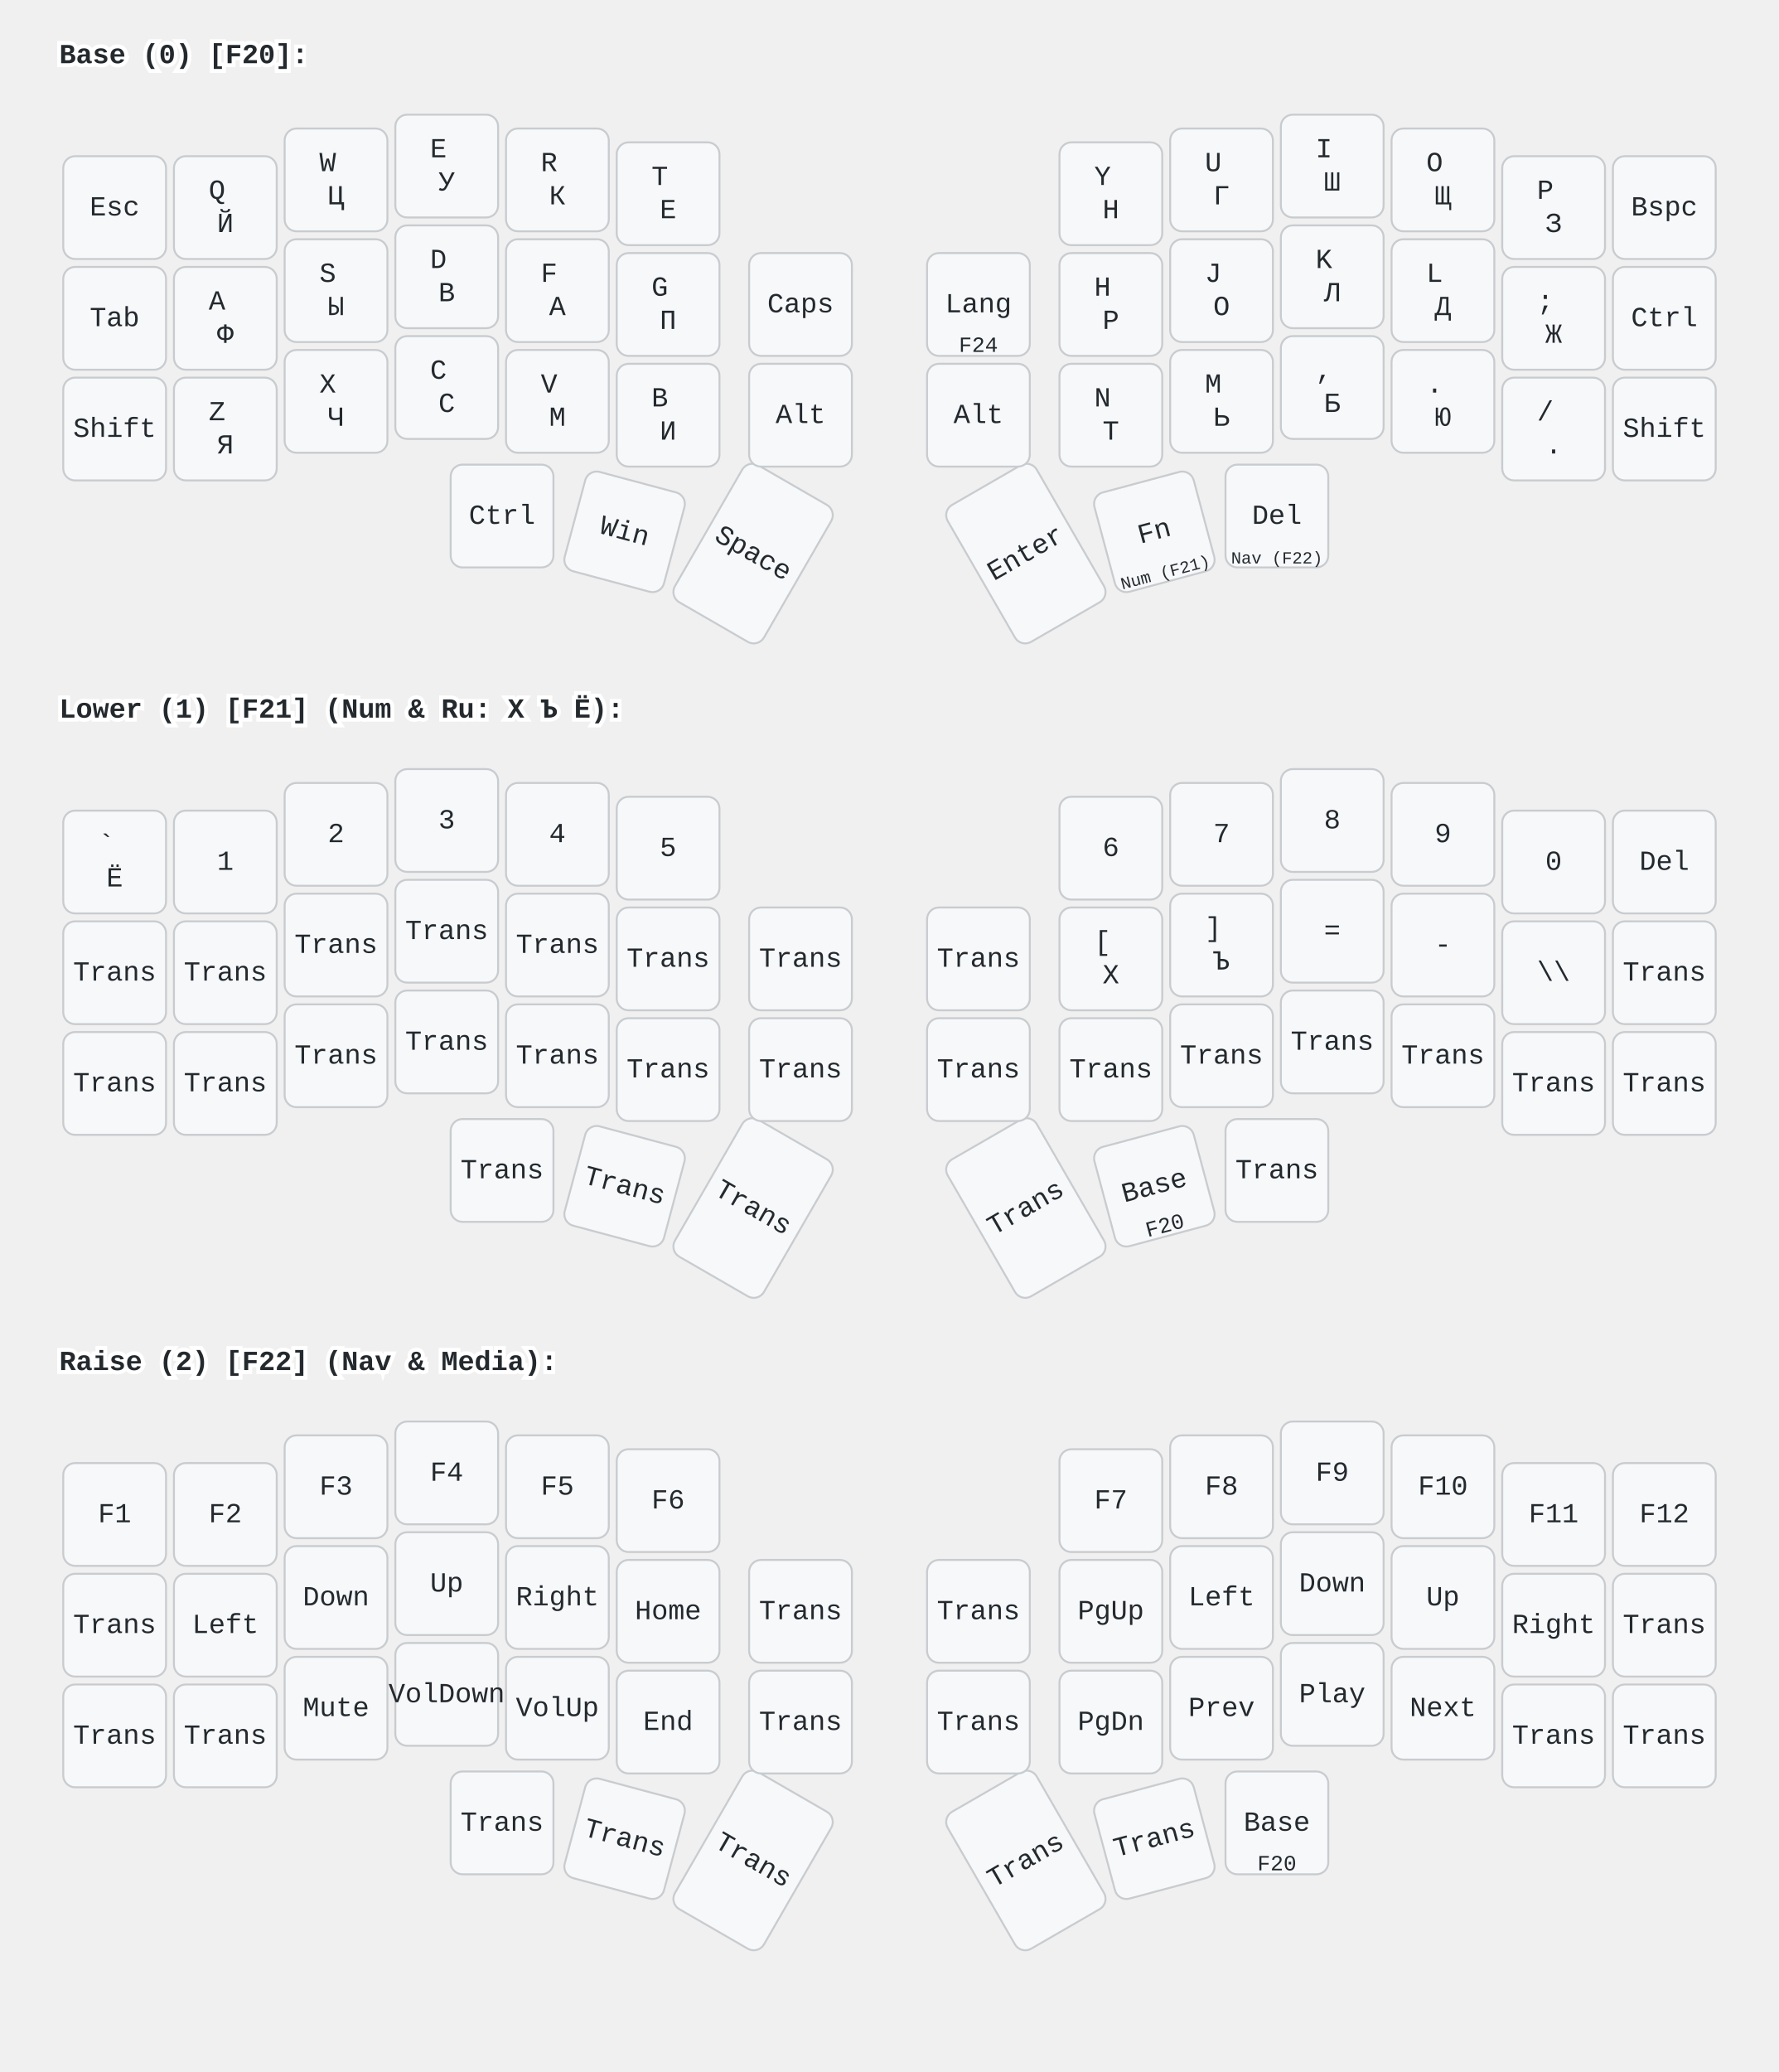
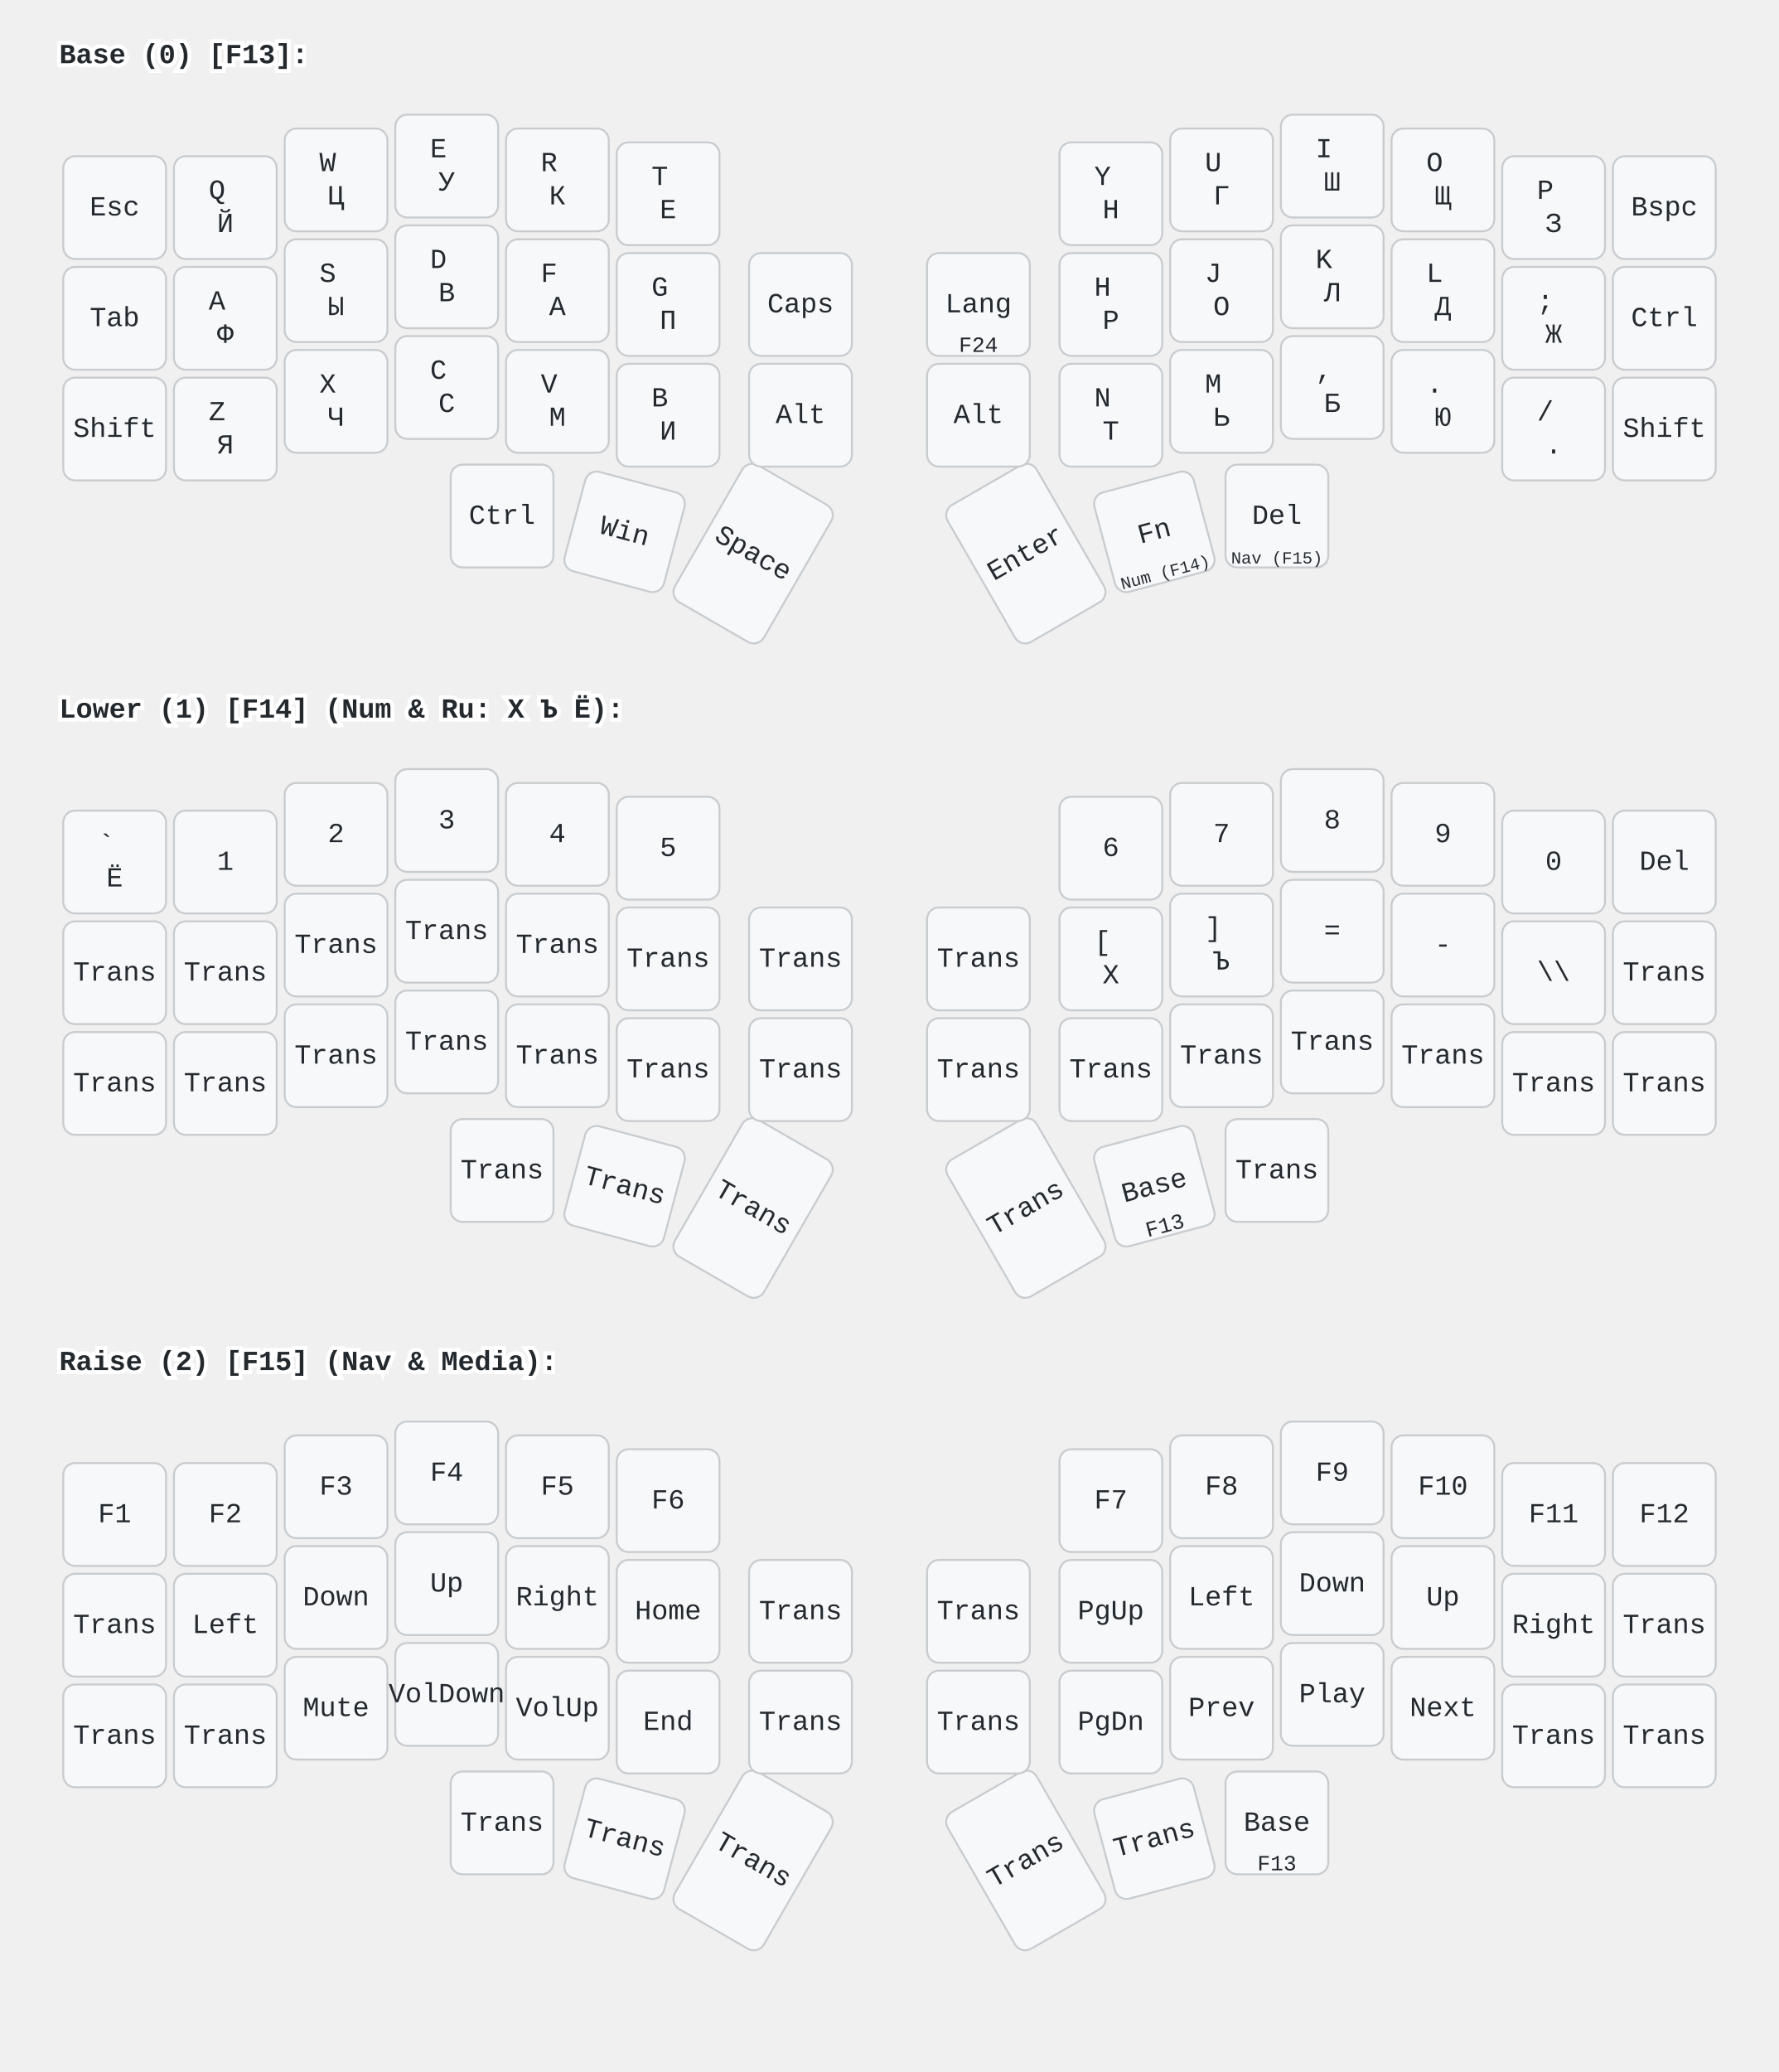
<svg xmlns="http://www.w3.org/2000/svg" width="900" height="1048" viewBox="0 0 900 1048" class="keymap">
  <style>/* inherit to force styles through use tags */
svg path {
    fill: inherit;
}

/* font and background color specifications */
svg.keymap {
    font-family: SFMono-Regular,Consolas,Liberation Mono,Menlo,monospace;
    font-size: 14px;
    font-kerning: normal;
    text-rendering: optimizeLegibility;
    fill: #24292e;
}

/* default key styling */
rect.key {
    fill: #f6f8fa;
}

rect.key, rect.combo {
    stroke: #c9cccf;
    stroke-width: 1;
}

/* default key side styling, only used is draw_key_sides is set */
rect.side {
    filter: brightness(90%);
}

/* color accent for combo boxes */
rect.combo, rect.combo-separate {
    fill: #cdf;
}

/* color accent for held keys */
rect.held, rect.combo.held {
    fill: #fdd;
}

/* color accent for ghost (optional) keys */
rect.ghost, rect.combo.ghost {
    stroke-dasharray: 4, 4;
    stroke-width: 2;
}

text {
    text-anchor: middle;
    dominant-baseline: middle;
}

/* styling for layer labels */
text.label {
    font-weight: bold;
    text-anchor: start;
    stroke: white;
    stroke-width: 4;
    paint-order: stroke;
}

/* styling for optional footer */
text.footer {
    text-anchor: end;
    dominant-baseline: auto;
    stroke: white;
    stroke-width: 4;
    paint-order: stroke;
}

/* styling for combo tap, and key non-tap label text */
text.combo, text.hold, text.shifted, text.left, text.right {
    font-size: 11px;
}

text.hold {
    text-anchor: middle;
    dominant-baseline: auto;
}

text.shifted {
    text-anchor: middle;
    dominant-baseline: hanging;
}

text.left {
    text-anchor: start;
}

text.right {
    text-anchor: end;
}

text.layer-activator {
    text-decoration: underline;
}

/* styling for hold/shifted label text in combo box */
text.combo.hold, text.combo.shifted, text.combo.left, text.combo.right {
    font-size: 8px;
}

/* lighter symbol for transparent keys */
text.trans {
    fill: #7b7e81;
}

/* styling for combo dendrons */
path.combo {
    stroke-width: 1;
    stroke: gray;
    fill: none;
}

/* Start Tabler Icons Cleanup */
/* cannot use height/width with glyphs */
.icon-tabler &gt; path {
    fill: inherit;
    stroke: inherit;
    stroke-width: 2;
}
/* hide tabler's default box */
.icon-tabler &gt; path[stroke="none"][fill="none"] {
    visibility: hidden;
}
/* End Tabler Icons Cleanup */
</style>
-   <g transform="translate(30, 0)" class="layer-Base (0) [F20]">
-     <text x="0" y="28" class="label" id="Base-0-F20">Base (0) [F20]:</text>
+   <g transform="translate(30, 0)" class="layer-Base (0) [F13]">
+     <text x="0" y="28" class="label" id="Base-0-F13">Base (0) [F13]:</text>
    <g transform="translate(0, 56)">
      <g transform="translate(28, 49)" class="key keypos-0">
        <rect rx="6" ry="6" x="-26" y="-26" width="52" height="52" class="key" />
        <text x="0" y="0" class="key tap">Esc</text>
      </g>
      <g transform="translate(84, 49)" class="key keypos-1">
        <rect rx="6" ry="6" x="-26" y="-26" width="52" height="52" class="key" />
        <text x="0" y="0" class="key tap">
          <tspan x="0" dy="-0.6em">Q</tspan>
          <tspan x="0" dy="1.2em">Й</tspan>
        </text>
      </g>
      <g transform="translate(140, 35)" class="key keypos-2">
        <rect rx="6" ry="6" x="-26" y="-26" width="52" height="52" class="key" />
        <text x="0" y="0" class="key tap">
          <tspan x="0" dy="-0.6em">W</tspan>
          <tspan x="0" dy="1.2em">Ц</tspan>
        </text>
      </g>
      <g transform="translate(196, 28)" class="key keypos-3">
        <rect rx="6" ry="6" x="-26" y="-26" width="52" height="52" class="key" />
        <text x="0" y="0" class="key tap">
          <tspan x="0" dy="-0.6em">E</tspan>
          <tspan x="0" dy="1.2em">У</tspan>
        </text>
      </g>
      <g transform="translate(252, 35)" class="key keypos-4">
        <rect rx="6" ry="6" x="-26" y="-26" width="52" height="52" class="key" />
        <text x="0" y="0" class="key tap">
          <tspan x="0" dy="-0.6em">R</tspan>
          <tspan x="0" dy="1.2em">К</tspan>
        </text>
      </g>
      <g transform="translate(308, 42)" class="key keypos-5">
        <rect rx="6" ry="6" x="-26" y="-26" width="52" height="52" class="key" />
        <text x="0" y="0" class="key tap">
          <tspan x="0" dy="-0.6em">T</tspan>
          <tspan x="0" dy="1.2em">Е</tspan>
        </text>
      </g>
      <g transform="translate(532, 42)" class="key keypos-6">
        <rect rx="6" ry="6" x="-26" y="-26" width="52" height="52" class="key" />
        <text x="0" y="0" class="key tap">
          <tspan x="0" dy="-0.6em">Y</tspan>
          <tspan x="0" dy="1.2em">Н</tspan>
        </text>
      </g>
      <g transform="translate(588, 35)" class="key keypos-7">
        <rect rx="6" ry="6" x="-26" y="-26" width="52" height="52" class="key" />
        <text x="0" y="0" class="key tap">
          <tspan x="0" dy="-0.6em">U</tspan>
          <tspan x="0" dy="1.2em">Г</tspan>
        </text>
      </g>
      <g transform="translate(644, 28)" class="key keypos-8">
        <rect rx="6" ry="6" x="-26" y="-26" width="52" height="52" class="key" />
        <text x="0" y="0" class="key tap">
          <tspan x="0" dy="-0.6em">I</tspan>
          <tspan x="0" dy="1.2em">Ш</tspan>
        </text>
      </g>
      <g transform="translate(700, 35)" class="key keypos-9">
        <rect rx="6" ry="6" x="-26" y="-26" width="52" height="52" class="key" />
        <text x="0" y="0" class="key tap">
          <tspan x="0" dy="-0.6em">O</tspan>
          <tspan x="0" dy="1.2em">Щ</tspan>
        </text>
      </g>
      <g transform="translate(756, 49)" class="key keypos-10">
        <rect rx="6" ry="6" x="-26" y="-26" width="52" height="52" class="key" />
        <text x="0" y="0" class="key tap">
          <tspan x="0" dy="-0.6em">P</tspan>
          <tspan x="0" dy="1.2em">З</tspan>
        </text>
      </g>
      <g transform="translate(812, 49)" class="key keypos-11">
        <rect rx="6" ry="6" x="-26" y="-26" width="52" height="52" class="key" />
        <text x="0" y="0" class="key tap">Bspc</text>
      </g>
      <g transform="translate(28, 105)" class="key keypos-12">
        <rect rx="6" ry="6" x="-26" y="-26" width="52" height="52" class="key" />
        <text x="0" y="0" class="key tap">Tab</text>
      </g>
      <g transform="translate(84, 105)" class="key keypos-13">
        <rect rx="6" ry="6" x="-26" y="-26" width="52" height="52" class="key" />
        <text x="0" y="0" class="key tap">
          <tspan x="0" dy="-0.6em">A</tspan>
          <tspan x="0" dy="1.2em">Ф</tspan>
        </text>
      </g>
      <g transform="translate(140, 91)" class="key keypos-14">
        <rect rx="6" ry="6" x="-26" y="-26" width="52" height="52" class="key" />
        <text x="0" y="0" class="key tap">
          <tspan x="0" dy="-0.6em">S</tspan>
          <tspan x="0" dy="1.2em">Ы</tspan>
        </text>
      </g>
      <g transform="translate(196, 84)" class="key keypos-15">
        <rect rx="6" ry="6" x="-26" y="-26" width="52" height="52" class="key" />
        <text x="0" y="0" class="key tap">
          <tspan x="0" dy="-0.6em">D</tspan>
          <tspan x="0" dy="1.2em">В</tspan>
        </text>
      </g>
      <g transform="translate(252, 91)" class="key keypos-16">
        <rect rx="6" ry="6" x="-26" y="-26" width="52" height="52" class="key" />
        <text x="0" y="0" class="key tap">
          <tspan x="0" dy="-0.6em">F</tspan>
          <tspan x="0" dy="1.2em">А</tspan>
        </text>
      </g>
      <g transform="translate(308, 98)" class="key keypos-17">
        <rect rx="6" ry="6" x="-26" y="-26" width="52" height="52" class="key" />
        <text x="0" y="0" class="key tap">
          <tspan x="0" dy="-0.6em">G</tspan>
          <tspan x="0" dy="1.2em">П</tspan>
        </text>
      </g>
      <g transform="translate(532, 98)" class="key keypos-18">
        <rect rx="6" ry="6" x="-26" y="-26" width="52" height="52" class="key" />
        <text x="0" y="0" class="key tap">
          <tspan x="0" dy="-0.6em">H</tspan>
          <tspan x="0" dy="1.2em">Р</tspan>
        </text>
      </g>
      <g transform="translate(588, 91)" class="key keypos-19">
        <rect rx="6" ry="6" x="-26" y="-26" width="52" height="52" class="key" />
        <text x="0" y="0" class="key tap">
          <tspan x="0" dy="-0.6em">J</tspan>
          <tspan x="0" dy="1.2em">О</tspan>
        </text>
      </g>
      <g transform="translate(644, 84)" class="key keypos-20">
        <rect rx="6" ry="6" x="-26" y="-26" width="52" height="52" class="key" />
        <text x="0" y="0" class="key tap">
          <tspan x="0" dy="-0.6em">K</tspan>
          <tspan x="0" dy="1.2em">Л</tspan>
        </text>
      </g>
      <g transform="translate(700, 91)" class="key keypos-21">
        <rect rx="6" ry="6" x="-26" y="-26" width="52" height="52" class="key" />
        <text x="0" y="0" class="key tap">
          <tspan x="0" dy="-0.6em">L</tspan>
          <tspan x="0" dy="1.2em">Д</tspan>
        </text>
      </g>
      <g transform="translate(756, 105)" class="key keypos-22">
        <rect rx="6" ry="6" x="-26" y="-26" width="52" height="52" class="key" />
        <text x="0" y="0" class="key tap">
          <tspan x="0" dy="-0.6em">;</tspan>
          <tspan x="0" dy="1.2em">Ж</tspan>
        </text>
      </g>
      <g transform="translate(812, 105)" class="key keypos-23">
        <rect rx="6" ry="6" x="-26" y="-26" width="52" height="52" class="key" />
        <text x="0" y="0" class="key tap">Ctrl</text>
      </g>
      <g transform="translate(28, 161)" class="key keypos-24">
        <rect rx="6" ry="6" x="-26" y="-26" width="52" height="52" class="key" />
        <text x="0" y="0" class="key tap">Shift</text>
      </g>
      <g transform="translate(84, 161)" class="key keypos-25">
        <rect rx="6" ry="6" x="-26" y="-26" width="52" height="52" class="key" />
        <text x="0" y="0" class="key tap">
          <tspan x="0" dy="-0.6em">Z</tspan>
          <tspan x="0" dy="1.2em">Я</tspan>
        </text>
      </g>
      <g transform="translate(140, 147)" class="key keypos-26">
        <rect rx="6" ry="6" x="-26" y="-26" width="52" height="52" class="key" />
        <text x="0" y="0" class="key tap">
          <tspan x="0" dy="-0.6em">X</tspan>
          <tspan x="0" dy="1.2em">Ч</tspan>
        </text>
      </g>
      <g transform="translate(196, 140)" class="key keypos-27">
        <rect rx="6" ry="6" x="-26" y="-26" width="52" height="52" class="key" />
        <text x="0" y="0" class="key tap">
          <tspan x="0" dy="-0.6em">C</tspan>
          <tspan x="0" dy="1.2em">С</tspan>
        </text>
      </g>
      <g transform="translate(252, 147)" class="key keypos-28">
        <rect rx="6" ry="6" x="-26" y="-26" width="52" height="52" class="key" />
        <text x="0" y="0" class="key tap">
          <tspan x="0" dy="-0.6em">V</tspan>
          <tspan x="0" dy="1.2em">М</tspan>
        </text>
      </g>
      <g transform="translate(308, 154)" class="key keypos-29">
        <rect rx="6" ry="6" x="-26" y="-26" width="52" height="52" class="key" />
        <text x="0" y="0" class="key tap">
          <tspan x="0" dy="-0.6em">B</tspan>
          <tspan x="0" dy="1.2em">И</tspan>
        </text>
      </g>
      <g transform="translate(532, 154)" class="key keypos-30">
        <rect rx="6" ry="6" x="-26" y="-26" width="52" height="52" class="key" />
        <text x="0" y="0" class="key tap">
          <tspan x="0" dy="-0.6em">N</tspan>
          <tspan x="0" dy="1.2em">Т</tspan>
        </text>
      </g>
      <g transform="translate(588, 147)" class="key keypos-31">
        <rect rx="6" ry="6" x="-26" y="-26" width="52" height="52" class="key" />
        <text x="0" y="0" class="key tap">
          <tspan x="0" dy="-0.6em">M</tspan>
          <tspan x="0" dy="1.2em">Ь</tspan>
        </text>
      </g>
      <g transform="translate(644, 140)" class="key keypos-32">
        <rect rx="6" ry="6" x="-26" y="-26" width="52" height="52" class="key" />
        <text x="0" y="0" class="key tap">
          <tspan x="0" dy="-0.6em">,</tspan>
          <tspan x="0" dy="1.2em">Б</tspan>
        </text>
      </g>
      <g transform="translate(700, 147)" class="key keypos-33">
        <rect rx="6" ry="6" x="-26" y="-26" width="52" height="52" class="key" />
        <text x="0" y="0" class="key tap">
          <tspan x="0" dy="-0.6em">.</tspan>
          <tspan x="0" dy="1.2em">Ю</tspan>
        </text>
      </g>
      <g transform="translate(756, 161)" class="key keypos-34">
        <rect rx="6" ry="6" x="-26" y="-26" width="52" height="52" class="key" />
        <text x="0" y="0" class="key tap">
          <tspan x="0" dy="-0.6em">/</tspan>
          <tspan x="0" dy="1.2em">.</tspan>
        </text>
      </g>
      <g transform="translate(812, 161)" class="key keypos-35">
        <rect rx="6" ry="6" x="-26" y="-26" width="52" height="52" class="key" />
        <text x="0" y="0" class="key tap">Shift</text>
      </g>
      <g transform="translate(224, 205)" class="key keypos-36">
        <rect rx="6" ry="6" x="-26" y="-26" width="52" height="52" class="key" />
        <text x="0" y="0" class="key tap">Ctrl</text>
      </g>
      <g transform="translate(286, 213) rotate(15.0)" class="key keypos-37">
        <rect rx="6" ry="6" x="-26" y="-26" width="52" height="52" class="key" />
        <text x="0" y="0" class="key tap">Win</text>
      </g>
      <g transform="translate(351, 224) rotate(30.0)" class="key keypos-38">
        <rect rx="6" ry="6" x="-26" y="-40" width="52" height="80" class="key" />
        <text x="0" y="0" class="key tap">Space</text>
      </g>
      <g transform="translate(489, 224) rotate(-30.0)" class="key keypos-39">
        <rect rx="6" ry="6" x="-26" y="-40" width="52" height="80" class="key" />
        <text x="0" y="0" class="key tap">Enter</text>
      </g>
      <g transform="translate(554, 213) rotate(-15.0)" class="key keypos-40">
        <rect rx="6" ry="6" x="-26" y="-26" width="52" height="52" class="key" />
        <text x="0" y="0" class="key tap">Fn</text>
        <text x="0" y="24" class="key hold">
-           <tspan style="font-size: 78%">Num (F21)</tspan>
+           <tspan style="font-size: 78%">Num (F14)</tspan>
        </text>
      </g>
      <g transform="translate(616, 205)" class="key keypos-41">
        <rect rx="6" ry="6" x="-26" y="-26" width="52" height="52" class="key" />
        <text x="0" y="0" class="key tap">Del</text>
        <text x="0" y="24" class="key hold">
-           <tspan style="font-size: 78%">Nav (F22)</tspan>
+           <tspan style="font-size: 78%">Nav (F15)</tspan>
        </text>
      </g>
      <g transform="translate(375, 98)" class="key keypos-42">
        <rect rx="6" ry="6" x="-26" y="-26" width="52" height="52" class="key" />
        <text x="0" y="0" class="key tap">Caps</text>
      </g>
      <g transform="translate(375, 154)" class="key keypos-43">
        <rect rx="6" ry="6" x="-26" y="-26" width="52" height="52" class="key" />
        <text x="0" y="0" class="key tap">Alt</text>
      </g>
      <g transform="translate(465, 98)" class="key keypos-44">
        <rect rx="6" ry="6" x="-26" y="-26" width="52" height="52" class="key" />
        <text x="0" y="0" class="key tap">Lang</text>
        <text x="0" y="24" class="key hold">F24</text>
      </g>
      <g transform="translate(465, 154)" class="key keypos-45">
        <rect rx="6" ry="6" x="-26" y="-26" width="52" height="52" class="key" />
        <text x="0" y="0" class="key tap">Alt</text>
      </g>
    </g>
  </g>
-   <g transform="translate(30, 331)" class="layer-Lower (1) [F21] (Num &amp; Ru: Х Ъ Ё)">
-     <text x="0" y="28" class="label" id="Lower-1-F21-Num--Ru:---">Lower (1) [F21] (Num &amp; Ru: Х Ъ Ё):</text>
+   <g transform="translate(30, 331)" class="layer-Lower (1) [F14] (Num &amp; Ru: Х Ъ Ё)">
+     <text x="0" y="28" class="label" id="Lower-1-F14-Num--Ru:---">Lower (1) [F14] (Num &amp; Ru: Х Ъ Ё):</text>
    <g transform="translate(0, 56)">
      <g transform="translate(28, 49)" class="key keypos-0">
        <rect rx="6" ry="6" x="-26" y="-26" width="52" height="52" class="key" />
        <text x="0" y="0" class="key tap">
          <tspan x="0" dy="-0.6em">`</tspan>
          <tspan x="0" dy="1.2em">Ё</tspan>
        </text>
      </g>
      <g transform="translate(84, 49)" class="key keypos-1">
        <rect rx="6" ry="6" x="-26" y="-26" width="52" height="52" class="key" />
        <text x="0" y="0" class="key tap">1</text>
      </g>
      <g transform="translate(140, 35)" class="key keypos-2">
        <rect rx="6" ry="6" x="-26" y="-26" width="52" height="52" class="key" />
        <text x="0" y="0" class="key tap">2</text>
      </g>
      <g transform="translate(196, 28)" class="key keypos-3">
        <rect rx="6" ry="6" x="-26" y="-26" width="52" height="52" class="key" />
        <text x="0" y="0" class="key tap">3</text>
      </g>
      <g transform="translate(252, 35)" class="key keypos-4">
        <rect rx="6" ry="6" x="-26" y="-26" width="52" height="52" class="key" />
        <text x="0" y="0" class="key tap">4</text>
      </g>
      <g transform="translate(308, 42)" class="key keypos-5">
        <rect rx="6" ry="6" x="-26" y="-26" width="52" height="52" class="key" />
        <text x="0" y="0" class="key tap">5</text>
      </g>
      <g transform="translate(532, 42)" class="key keypos-6">
        <rect rx="6" ry="6" x="-26" y="-26" width="52" height="52" class="key" />
        <text x="0" y="0" class="key tap">6</text>
      </g>
      <g transform="translate(588, 35)" class="key keypos-7">
        <rect rx="6" ry="6" x="-26" y="-26" width="52" height="52" class="key" />
        <text x="0" y="0" class="key tap">7</text>
      </g>
      <g transform="translate(644, 28)" class="key keypos-8">
        <rect rx="6" ry="6" x="-26" y="-26" width="52" height="52" class="key" />
        <text x="0" y="0" class="key tap">8</text>
      </g>
      <g transform="translate(700, 35)" class="key keypos-9">
        <rect rx="6" ry="6" x="-26" y="-26" width="52" height="52" class="key" />
        <text x="0" y="0" class="key tap">9</text>
      </g>
      <g transform="translate(756, 49)" class="key keypos-10">
        <rect rx="6" ry="6" x="-26" y="-26" width="52" height="52" class="key" />
        <text x="0" y="0" class="key tap">0</text>
      </g>
      <g transform="translate(812, 49)" class="key keypos-11">
        <rect rx="6" ry="6" x="-26" y="-26" width="52" height="52" class="key" />
        <text x="0" y="0" class="key tap">Del</text>
      </g>
      <g transform="translate(28, 105)" class="key keypos-12">
        <rect rx="6" ry="6" x="-26" y="-26" width="52" height="52" class="key" />
        <text x="0" y="0" class="key tap">Trans</text>
      </g>
      <g transform="translate(84, 105)" class="key keypos-13">
        <rect rx="6" ry="6" x="-26" y="-26" width="52" height="52" class="key" />
        <text x="0" y="0" class="key tap">Trans</text>
      </g>
      <g transform="translate(140, 91)" class="key keypos-14">
        <rect rx="6" ry="6" x="-26" y="-26" width="52" height="52" class="key" />
        <text x="0" y="0" class="key tap">Trans</text>
      </g>
      <g transform="translate(196, 84)" class="key keypos-15">
        <rect rx="6" ry="6" x="-26" y="-26" width="52" height="52" class="key" />
        <text x="0" y="0" class="key tap">Trans</text>
      </g>
      <g transform="translate(252, 91)" class="key keypos-16">
        <rect rx="6" ry="6" x="-26" y="-26" width="52" height="52" class="key" />
        <text x="0" y="0" class="key tap">Trans</text>
      </g>
      <g transform="translate(308, 98)" class="key keypos-17">
        <rect rx="6" ry="6" x="-26" y="-26" width="52" height="52" class="key" />
        <text x="0" y="0" class="key tap">Trans</text>
      </g>
      <g transform="translate(532, 98)" class="key keypos-18">
        <rect rx="6" ry="6" x="-26" y="-26" width="52" height="52" class="key" />
        <text x="0" y="0" class="key tap">
          <tspan x="0" dy="-0.6em">[</tspan>
          <tspan x="0" dy="1.2em">Х</tspan>
        </text>
      </g>
      <g transform="translate(588, 91)" class="key keypos-19">
        <rect rx="6" ry="6" x="-26" y="-26" width="52" height="52" class="key" />
        <text x="0" y="0" class="key tap">
          <tspan x="0" dy="-0.6em">]</tspan>
          <tspan x="0" dy="1.2em">Ъ</tspan>
        </text>
      </g>
      <g transform="translate(644, 84)" class="key keypos-20">
        <rect rx="6" ry="6" x="-26" y="-26" width="52" height="52" class="key" />
        <text x="0" y="0" class="key tap">=</text>
      </g>
      <g transform="translate(700, 91)" class="key keypos-21">
        <rect rx="6" ry="6" x="-26" y="-26" width="52" height="52" class="key" />
        <text x="0" y="0" class="key tap">-</text>
      </g>
      <g transform="translate(756, 105)" class="key keypos-22">
        <rect rx="6" ry="6" x="-26" y="-26" width="52" height="52" class="key" />
        <text x="0" y="0" class="key tap">\\</text>
      </g>
      <g transform="translate(812, 105)" class="key keypos-23">
        <rect rx="6" ry="6" x="-26" y="-26" width="52" height="52" class="key" />
        <text x="0" y="0" class="key tap">Trans</text>
      </g>
      <g transform="translate(28, 161)" class="key keypos-24">
        <rect rx="6" ry="6" x="-26" y="-26" width="52" height="52" class="key" />
        <text x="0" y="0" class="key tap">Trans</text>
      </g>
      <g transform="translate(84, 161)" class="key keypos-25">
        <rect rx="6" ry="6" x="-26" y="-26" width="52" height="52" class="key" />
        <text x="0" y="0" class="key tap">Trans</text>
      </g>
      <g transform="translate(140, 147)" class="key keypos-26">
        <rect rx="6" ry="6" x="-26" y="-26" width="52" height="52" class="key" />
        <text x="0" y="0" class="key tap">Trans</text>
      </g>
      <g transform="translate(196, 140)" class="key keypos-27">
        <rect rx="6" ry="6" x="-26" y="-26" width="52" height="52" class="key" />
        <text x="0" y="0" class="key tap">Trans</text>
      </g>
      <g transform="translate(252, 147)" class="key keypos-28">
        <rect rx="6" ry="6" x="-26" y="-26" width="52" height="52" class="key" />
        <text x="0" y="0" class="key tap">Trans</text>
      </g>
      <g transform="translate(308, 154)" class="key keypos-29">
        <rect rx="6" ry="6" x="-26" y="-26" width="52" height="52" class="key" />
        <text x="0" y="0" class="key tap">Trans</text>
      </g>
      <g transform="translate(532, 154)" class="key keypos-30">
        <rect rx="6" ry="6" x="-26" y="-26" width="52" height="52" class="key" />
        <text x="0" y="0" class="key tap">Trans</text>
      </g>
      <g transform="translate(588, 147)" class="key keypos-31">
        <rect rx="6" ry="6" x="-26" y="-26" width="52" height="52" class="key" />
        <text x="0" y="0" class="key tap">Trans</text>
      </g>
      <g transform="translate(644, 140)" class="key keypos-32">
        <rect rx="6" ry="6" x="-26" y="-26" width="52" height="52" class="key" />
        <text x="0" y="0" class="key tap">Trans</text>
      </g>
      <g transform="translate(700, 147)" class="key keypos-33">
        <rect rx="6" ry="6" x="-26" y="-26" width="52" height="52" class="key" />
        <text x="0" y="0" class="key tap">Trans</text>
      </g>
      <g transform="translate(756, 161)" class="key keypos-34">
        <rect rx="6" ry="6" x="-26" y="-26" width="52" height="52" class="key" />
        <text x="0" y="0" class="key tap">Trans</text>
      </g>
      <g transform="translate(812, 161)" class="key keypos-35">
        <rect rx="6" ry="6" x="-26" y="-26" width="52" height="52" class="key" />
        <text x="0" y="0" class="key tap">Trans</text>
      </g>
      <g transform="translate(224, 205)" class="key keypos-36">
        <rect rx="6" ry="6" x="-26" y="-26" width="52" height="52" class="key" />
        <text x="0" y="0" class="key tap">Trans</text>
      </g>
      <g transform="translate(286, 213) rotate(15.0)" class="key keypos-37">
        <rect rx="6" ry="6" x="-26" y="-26" width="52" height="52" class="key" />
        <text x="0" y="0" class="key tap">Trans</text>
      </g>
      <g transform="translate(351, 224) rotate(30.0)" class="key keypos-38">
        <rect rx="6" ry="6" x="-26" y="-40" width="52" height="80" class="key" />
        <text x="0" y="0" class="key tap">Trans</text>
      </g>
      <g transform="translate(489, 224) rotate(-30.0)" class="key keypos-39">
        <rect rx="6" ry="6" x="-26" y="-40" width="52" height="80" class="key" />
        <text x="0" y="0" class="key tap">Trans</text>
      </g>
      <g transform="translate(554, 213) rotate(-15.0)" class="key keypos-40">
        <rect rx="6" ry="6" x="-26" y="-26" width="52" height="52" class="key" />
        <text x="0" y="0" class="key tap">Base</text>
-         <text x="0" y="24" class="key hold">F20</text>
+         <text x="0" y="24" class="key hold">F13</text>
      </g>
      <g transform="translate(616, 205)" class="key keypos-41">
        <rect rx="6" ry="6" x="-26" y="-26" width="52" height="52" class="key" />
        <text x="0" y="0" class="key tap">Trans</text>
      </g>
      <g transform="translate(375, 98)" class="key keypos-42">
        <rect rx="6" ry="6" x="-26" y="-26" width="52" height="52" class="key" />
        <text x="0" y="0" class="key tap">Trans</text>
      </g>
      <g transform="translate(375, 154)" class="key keypos-43">
        <rect rx="6" ry="6" x="-26" y="-26" width="52" height="52" class="key" />
        <text x="0" y="0" class="key tap">Trans</text>
      </g>
      <g transform="translate(465, 98)" class="key keypos-44">
        <rect rx="6" ry="6" x="-26" y="-26" width="52" height="52" class="key" />
        <text x="0" y="0" class="key tap">Trans</text>
      </g>
      <g transform="translate(465, 154)" class="key keypos-45">
        <rect rx="6" ry="6" x="-26" y="-26" width="52" height="52" class="key" />
        <text x="0" y="0" class="key tap">Trans</text>
      </g>
    </g>
  </g>
-   <g transform="translate(30, 661)" class="layer-Raise (2) [F22] (Nav &amp; Media)">
-     <text x="0" y="28" class="label" id="Raise-2-F22-Nav--Media">Raise (2) [F22] (Nav &amp; Media):</text>
+   <g transform="translate(30, 661)" class="layer-Raise (2) [F15] (Nav &amp; Media)">
+     <text x="0" y="28" class="label" id="Raise-2-F15-Nav--Media">Raise (2) [F15] (Nav &amp; Media):</text>
    <g transform="translate(0, 56)">
      <g transform="translate(28, 49)" class="key keypos-0">
        <rect rx="6" ry="6" x="-26" y="-26" width="52" height="52" class="key" />
        <text x="0" y="0" class="key tap">F1</text>
      </g>
      <g transform="translate(84, 49)" class="key keypos-1">
        <rect rx="6" ry="6" x="-26" y="-26" width="52" height="52" class="key" />
        <text x="0" y="0" class="key tap">F2</text>
      </g>
      <g transform="translate(140, 35)" class="key keypos-2">
        <rect rx="6" ry="6" x="-26" y="-26" width="52" height="52" class="key" />
        <text x="0" y="0" class="key tap">F3</text>
      </g>
      <g transform="translate(196, 28)" class="key keypos-3">
        <rect rx="6" ry="6" x="-26" y="-26" width="52" height="52" class="key" />
        <text x="0" y="0" class="key tap">F4</text>
      </g>
      <g transform="translate(252, 35)" class="key keypos-4">
        <rect rx="6" ry="6" x="-26" y="-26" width="52" height="52" class="key" />
        <text x="0" y="0" class="key tap">F5</text>
      </g>
      <g transform="translate(308, 42)" class="key keypos-5">
        <rect rx="6" ry="6" x="-26" y="-26" width="52" height="52" class="key" />
        <text x="0" y="0" class="key tap">F6</text>
      </g>
      <g transform="translate(532, 42)" class="key keypos-6">
        <rect rx="6" ry="6" x="-26" y="-26" width="52" height="52" class="key" />
        <text x="0" y="0" class="key tap">F7</text>
      </g>
      <g transform="translate(588, 35)" class="key keypos-7">
        <rect rx="6" ry="6" x="-26" y="-26" width="52" height="52" class="key" />
        <text x="0" y="0" class="key tap">F8</text>
      </g>
      <g transform="translate(644, 28)" class="key keypos-8">
        <rect rx="6" ry="6" x="-26" y="-26" width="52" height="52" class="key" />
        <text x="0" y="0" class="key tap">F9</text>
      </g>
      <g transform="translate(700, 35)" class="key keypos-9">
        <rect rx="6" ry="6" x="-26" y="-26" width="52" height="52" class="key" />
        <text x="0" y="0" class="key tap">F10</text>
      </g>
      <g transform="translate(756, 49)" class="key keypos-10">
        <rect rx="6" ry="6" x="-26" y="-26" width="52" height="52" class="key" />
        <text x="0" y="0" class="key tap">F11</text>
      </g>
      <g transform="translate(812, 49)" class="key keypos-11">
        <rect rx="6" ry="6" x="-26" y="-26" width="52" height="52" class="key" />
        <text x="0" y="0" class="key tap">F12</text>
      </g>
      <g transform="translate(28, 105)" class="key keypos-12">
        <rect rx="6" ry="6" x="-26" y="-26" width="52" height="52" class="key" />
        <text x="0" y="0" class="key tap">Trans</text>
      </g>
      <g transform="translate(84, 105)" class="key keypos-13">
        <rect rx="6" ry="6" x="-26" y="-26" width="52" height="52" class="key" />
        <text x="0" y="0" class="key tap">Left</text>
      </g>
      <g transform="translate(140, 91)" class="key keypos-14">
        <rect rx="6" ry="6" x="-26" y="-26" width="52" height="52" class="key" />
        <text x="0" y="0" class="key tap">Down</text>
      </g>
      <g transform="translate(196, 84)" class="key keypos-15">
        <rect rx="6" ry="6" x="-26" y="-26" width="52" height="52" class="key" />
        <text x="0" y="0" class="key tap">Up</text>
      </g>
      <g transform="translate(252, 91)" class="key keypos-16">
        <rect rx="6" ry="6" x="-26" y="-26" width="52" height="52" class="key" />
        <text x="0" y="0" class="key tap">Right</text>
      </g>
      <g transform="translate(308, 98)" class="key keypos-17">
        <rect rx="6" ry="6" x="-26" y="-26" width="52" height="52" class="key" />
        <text x="0" y="0" class="key tap">Home</text>
      </g>
      <g transform="translate(532, 98)" class="key keypos-18">
        <rect rx="6" ry="6" x="-26" y="-26" width="52" height="52" class="key" />
        <text x="0" y="0" class="key tap">PgUp</text>
      </g>
      <g transform="translate(588, 91)" class="key keypos-19">
        <rect rx="6" ry="6" x="-26" y="-26" width="52" height="52" class="key" />
        <text x="0" y="0" class="key tap">Left</text>
      </g>
      <g transform="translate(644, 84)" class="key keypos-20">
        <rect rx="6" ry="6" x="-26" y="-26" width="52" height="52" class="key" />
        <text x="0" y="0" class="key tap">Down</text>
      </g>
      <g transform="translate(700, 91)" class="key keypos-21">
        <rect rx="6" ry="6" x="-26" y="-26" width="52" height="52" class="key" />
        <text x="0" y="0" class="key tap">Up</text>
      </g>
      <g transform="translate(756, 105)" class="key keypos-22">
        <rect rx="6" ry="6" x="-26" y="-26" width="52" height="52" class="key" />
        <text x="0" y="0" class="key tap">Right</text>
      </g>
      <g transform="translate(812, 105)" class="key keypos-23">
        <rect rx="6" ry="6" x="-26" y="-26" width="52" height="52" class="key" />
        <text x="0" y="0" class="key tap">Trans</text>
      </g>
      <g transform="translate(28, 161)" class="key keypos-24">
        <rect rx="6" ry="6" x="-26" y="-26" width="52" height="52" class="key" />
        <text x="0" y="0" class="key tap">Trans</text>
      </g>
      <g transform="translate(84, 161)" class="key keypos-25">
        <rect rx="6" ry="6" x="-26" y="-26" width="52" height="52" class="key" />
        <text x="0" y="0" class="key tap">Trans</text>
      </g>
      <g transform="translate(140, 147)" class="key keypos-26">
        <rect rx="6" ry="6" x="-26" y="-26" width="52" height="52" class="key" />
        <text x="0" y="0" class="key tap">Mute</text>
      </g>
      <g transform="translate(196, 140)" class="key keypos-27">
        <rect rx="6" ry="6" x="-26" y="-26" width="52" height="52" class="key" />
        <text x="0" y="0" class="key tap">VolDown</text>
      </g>
      <g transform="translate(252, 147)" class="key keypos-28">
        <rect rx="6" ry="6" x="-26" y="-26" width="52" height="52" class="key" />
        <text x="0" y="0" class="key tap">VolUp</text>
      </g>
      <g transform="translate(308, 154)" class="key keypos-29">
        <rect rx="6" ry="6" x="-26" y="-26" width="52" height="52" class="key" />
        <text x="0" y="0" class="key tap">End</text>
      </g>
      <g transform="translate(532, 154)" class="key keypos-30">
        <rect rx="6" ry="6" x="-26" y="-26" width="52" height="52" class="key" />
        <text x="0" y="0" class="key tap">PgDn</text>
      </g>
      <g transform="translate(588, 147)" class="key keypos-31">
        <rect rx="6" ry="6" x="-26" y="-26" width="52" height="52" class="key" />
        <text x="0" y="0" class="key tap">Prev</text>
      </g>
      <g transform="translate(644, 140)" class="key keypos-32">
        <rect rx="6" ry="6" x="-26" y="-26" width="52" height="52" class="key" />
        <text x="0" y="0" class="key tap">Play</text>
      </g>
      <g transform="translate(700, 147)" class="key keypos-33">
        <rect rx="6" ry="6" x="-26" y="-26" width="52" height="52" class="key" />
        <text x="0" y="0" class="key tap">Next</text>
      </g>
      <g transform="translate(756, 161)" class="key keypos-34">
        <rect rx="6" ry="6" x="-26" y="-26" width="52" height="52" class="key" />
        <text x="0" y="0" class="key tap">Trans</text>
      </g>
      <g transform="translate(812, 161)" class="key keypos-35">
        <rect rx="6" ry="6" x="-26" y="-26" width="52" height="52" class="key" />
        <text x="0" y="0" class="key tap">Trans</text>
      </g>
      <g transform="translate(224, 205)" class="key keypos-36">
        <rect rx="6" ry="6" x="-26" y="-26" width="52" height="52" class="key" />
        <text x="0" y="0" class="key tap">Trans</text>
      </g>
      <g transform="translate(286, 213) rotate(15.0)" class="key keypos-37">
        <rect rx="6" ry="6" x="-26" y="-26" width="52" height="52" class="key" />
        <text x="0" y="0" class="key tap">Trans</text>
      </g>
      <g transform="translate(351, 224) rotate(30.0)" class="key keypos-38">
        <rect rx="6" ry="6" x="-26" y="-40" width="52" height="80" class="key" />
        <text x="0" y="0" class="key tap">Trans</text>
      </g>
      <g transform="translate(489, 224) rotate(-30.0)" class="key keypos-39">
        <rect rx="6" ry="6" x="-26" y="-40" width="52" height="80" class="key" />
        <text x="0" y="0" class="key tap">Trans</text>
      </g>
      <g transform="translate(554, 213) rotate(-15.0)" class="key keypos-40">
        <rect rx="6" ry="6" x="-26" y="-26" width="52" height="52" class="key" />
        <text x="0" y="0" class="key tap">Trans</text>
      </g>
      <g transform="translate(616, 205)" class="key keypos-41">
        <rect rx="6" ry="6" x="-26" y="-26" width="52" height="52" class="key" />
        <text x="0" y="0" class="key tap">Base</text>
-         <text x="0" y="24" class="key hold">F20</text>
+         <text x="0" y="24" class="key hold">F13</text>
      </g>
      <g transform="translate(375, 98)" class="key keypos-42">
        <rect rx="6" ry="6" x="-26" y="-26" width="52" height="52" class="key" />
        <text x="0" y="0" class="key tap">Trans</text>
      </g>
      <g transform="translate(375, 154)" class="key keypos-43">
        <rect rx="6" ry="6" x="-26" y="-26" width="52" height="52" class="key" />
        <text x="0" y="0" class="key tap">Trans</text>
      </g>
      <g transform="translate(465, 98)" class="key keypos-44">
        <rect rx="6" ry="6" x="-26" y="-26" width="52" height="52" class="key" />
        <text x="0" y="0" class="key tap">Trans</text>
      </g>
      <g transform="translate(465, 154)" class="key keypos-45">
        <rect rx="6" ry="6" x="-26" y="-26" width="52" height="52" class="key" />
        <text x="0" y="0" class="key tap">Trans</text>
      </g>
    </g>
  </g>
</svg>
